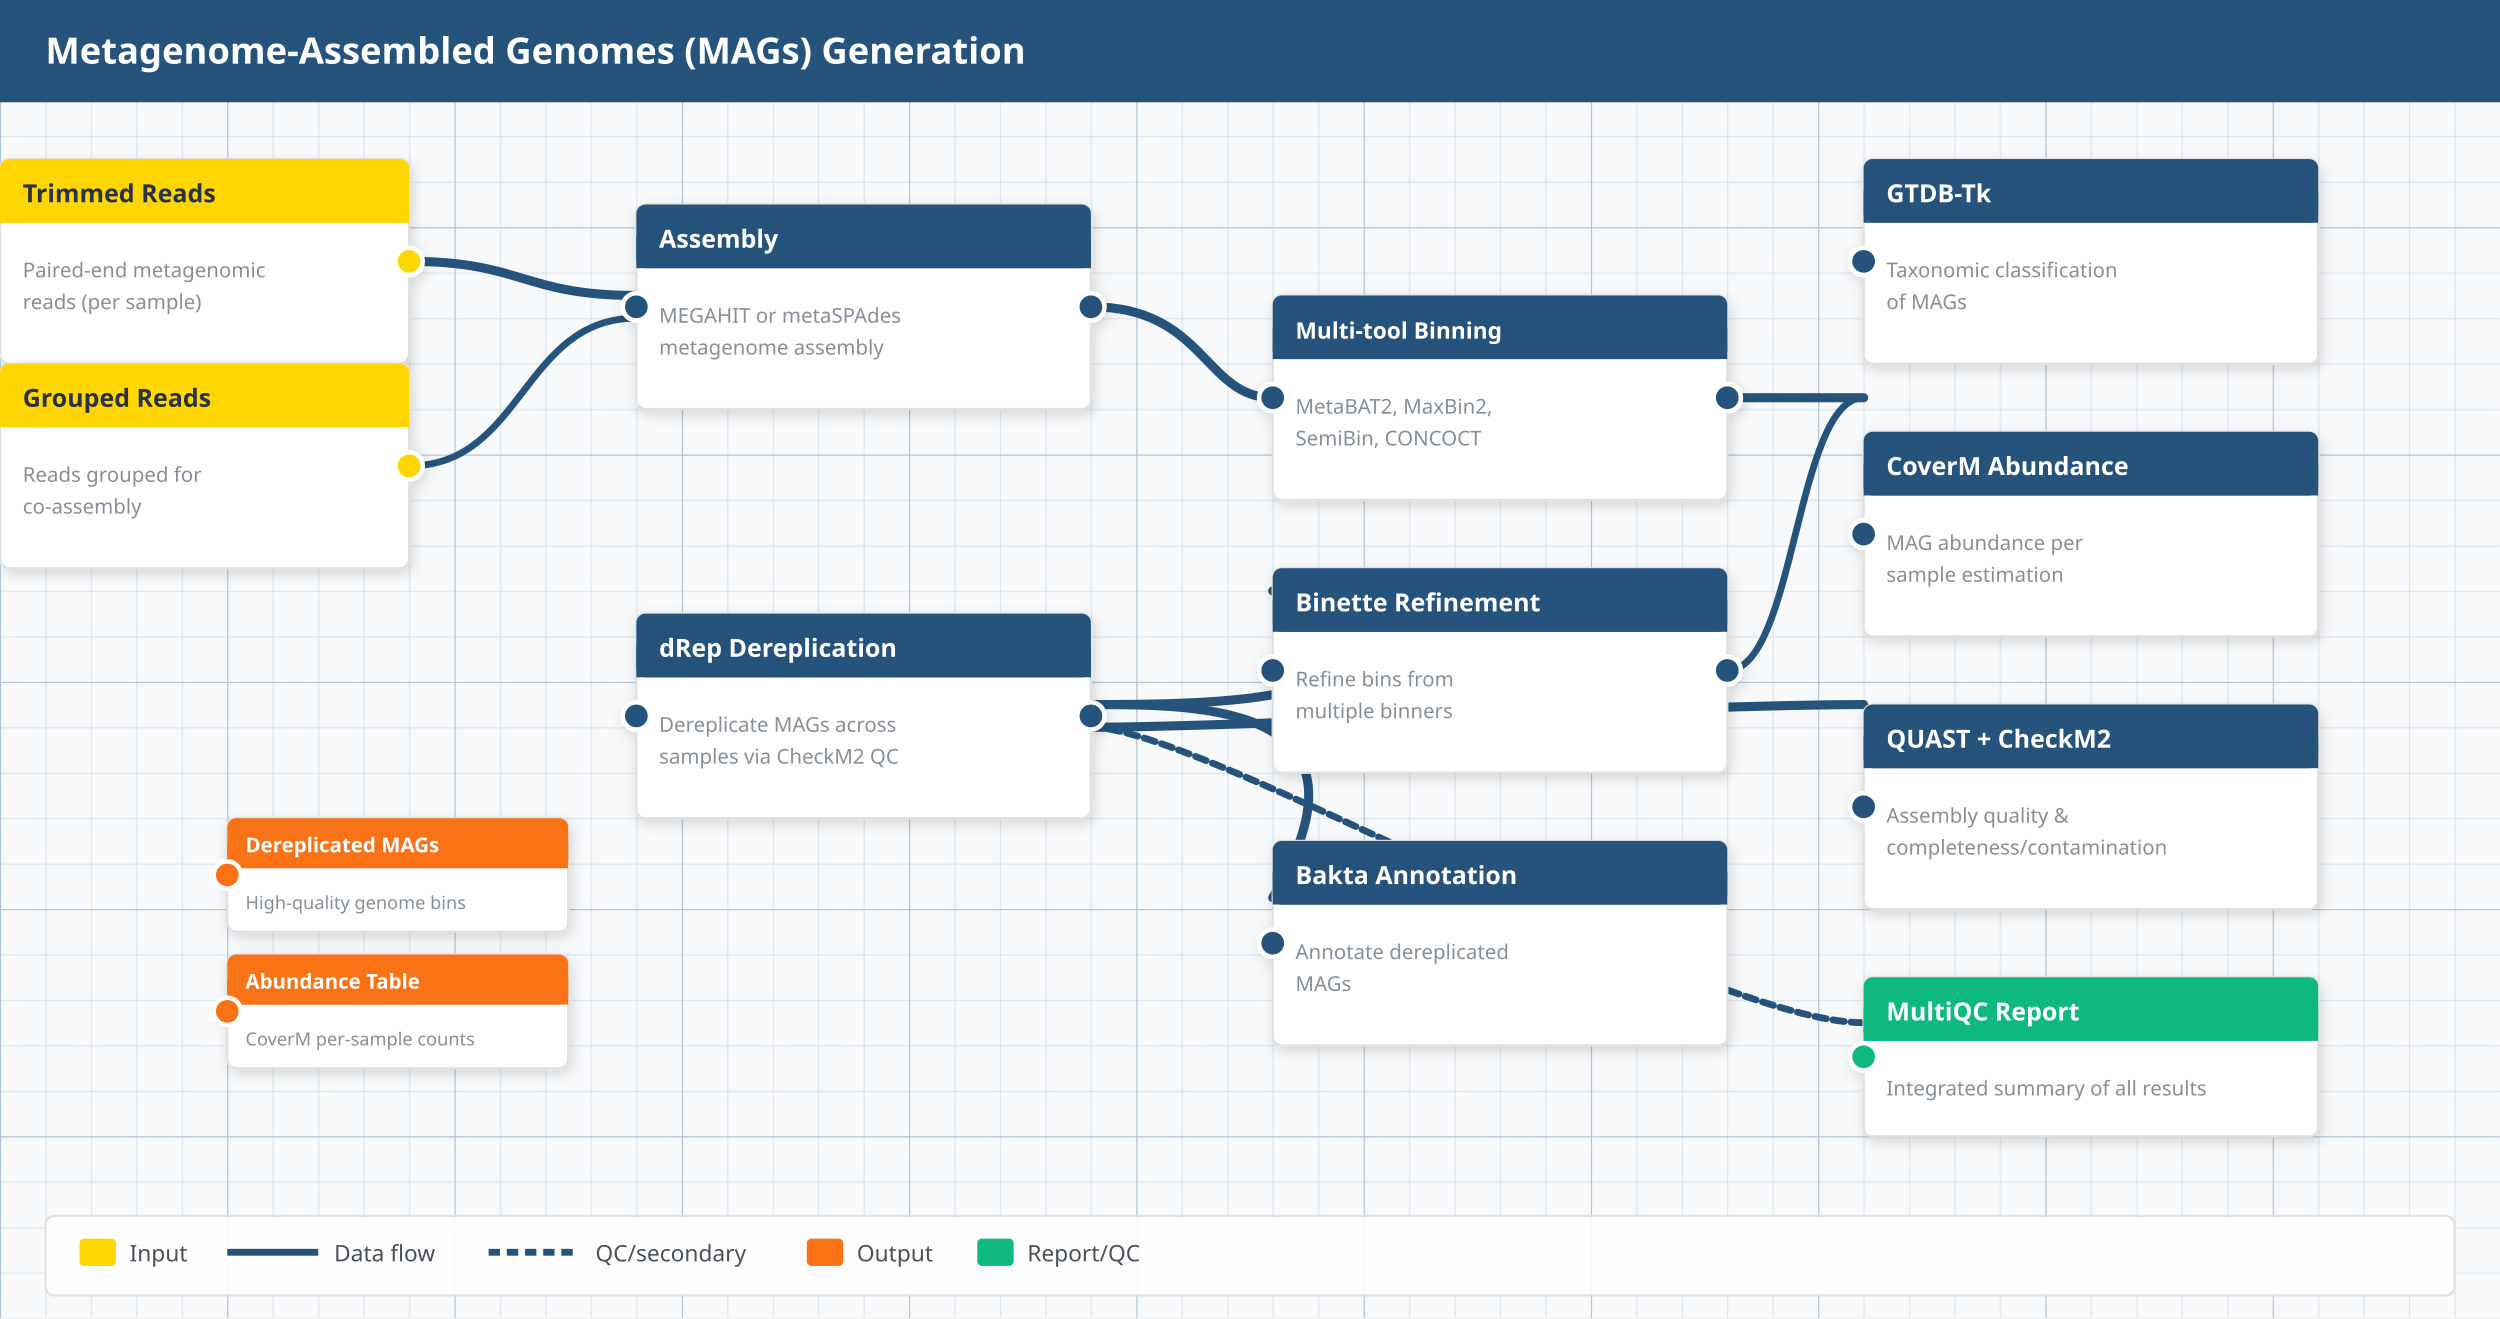
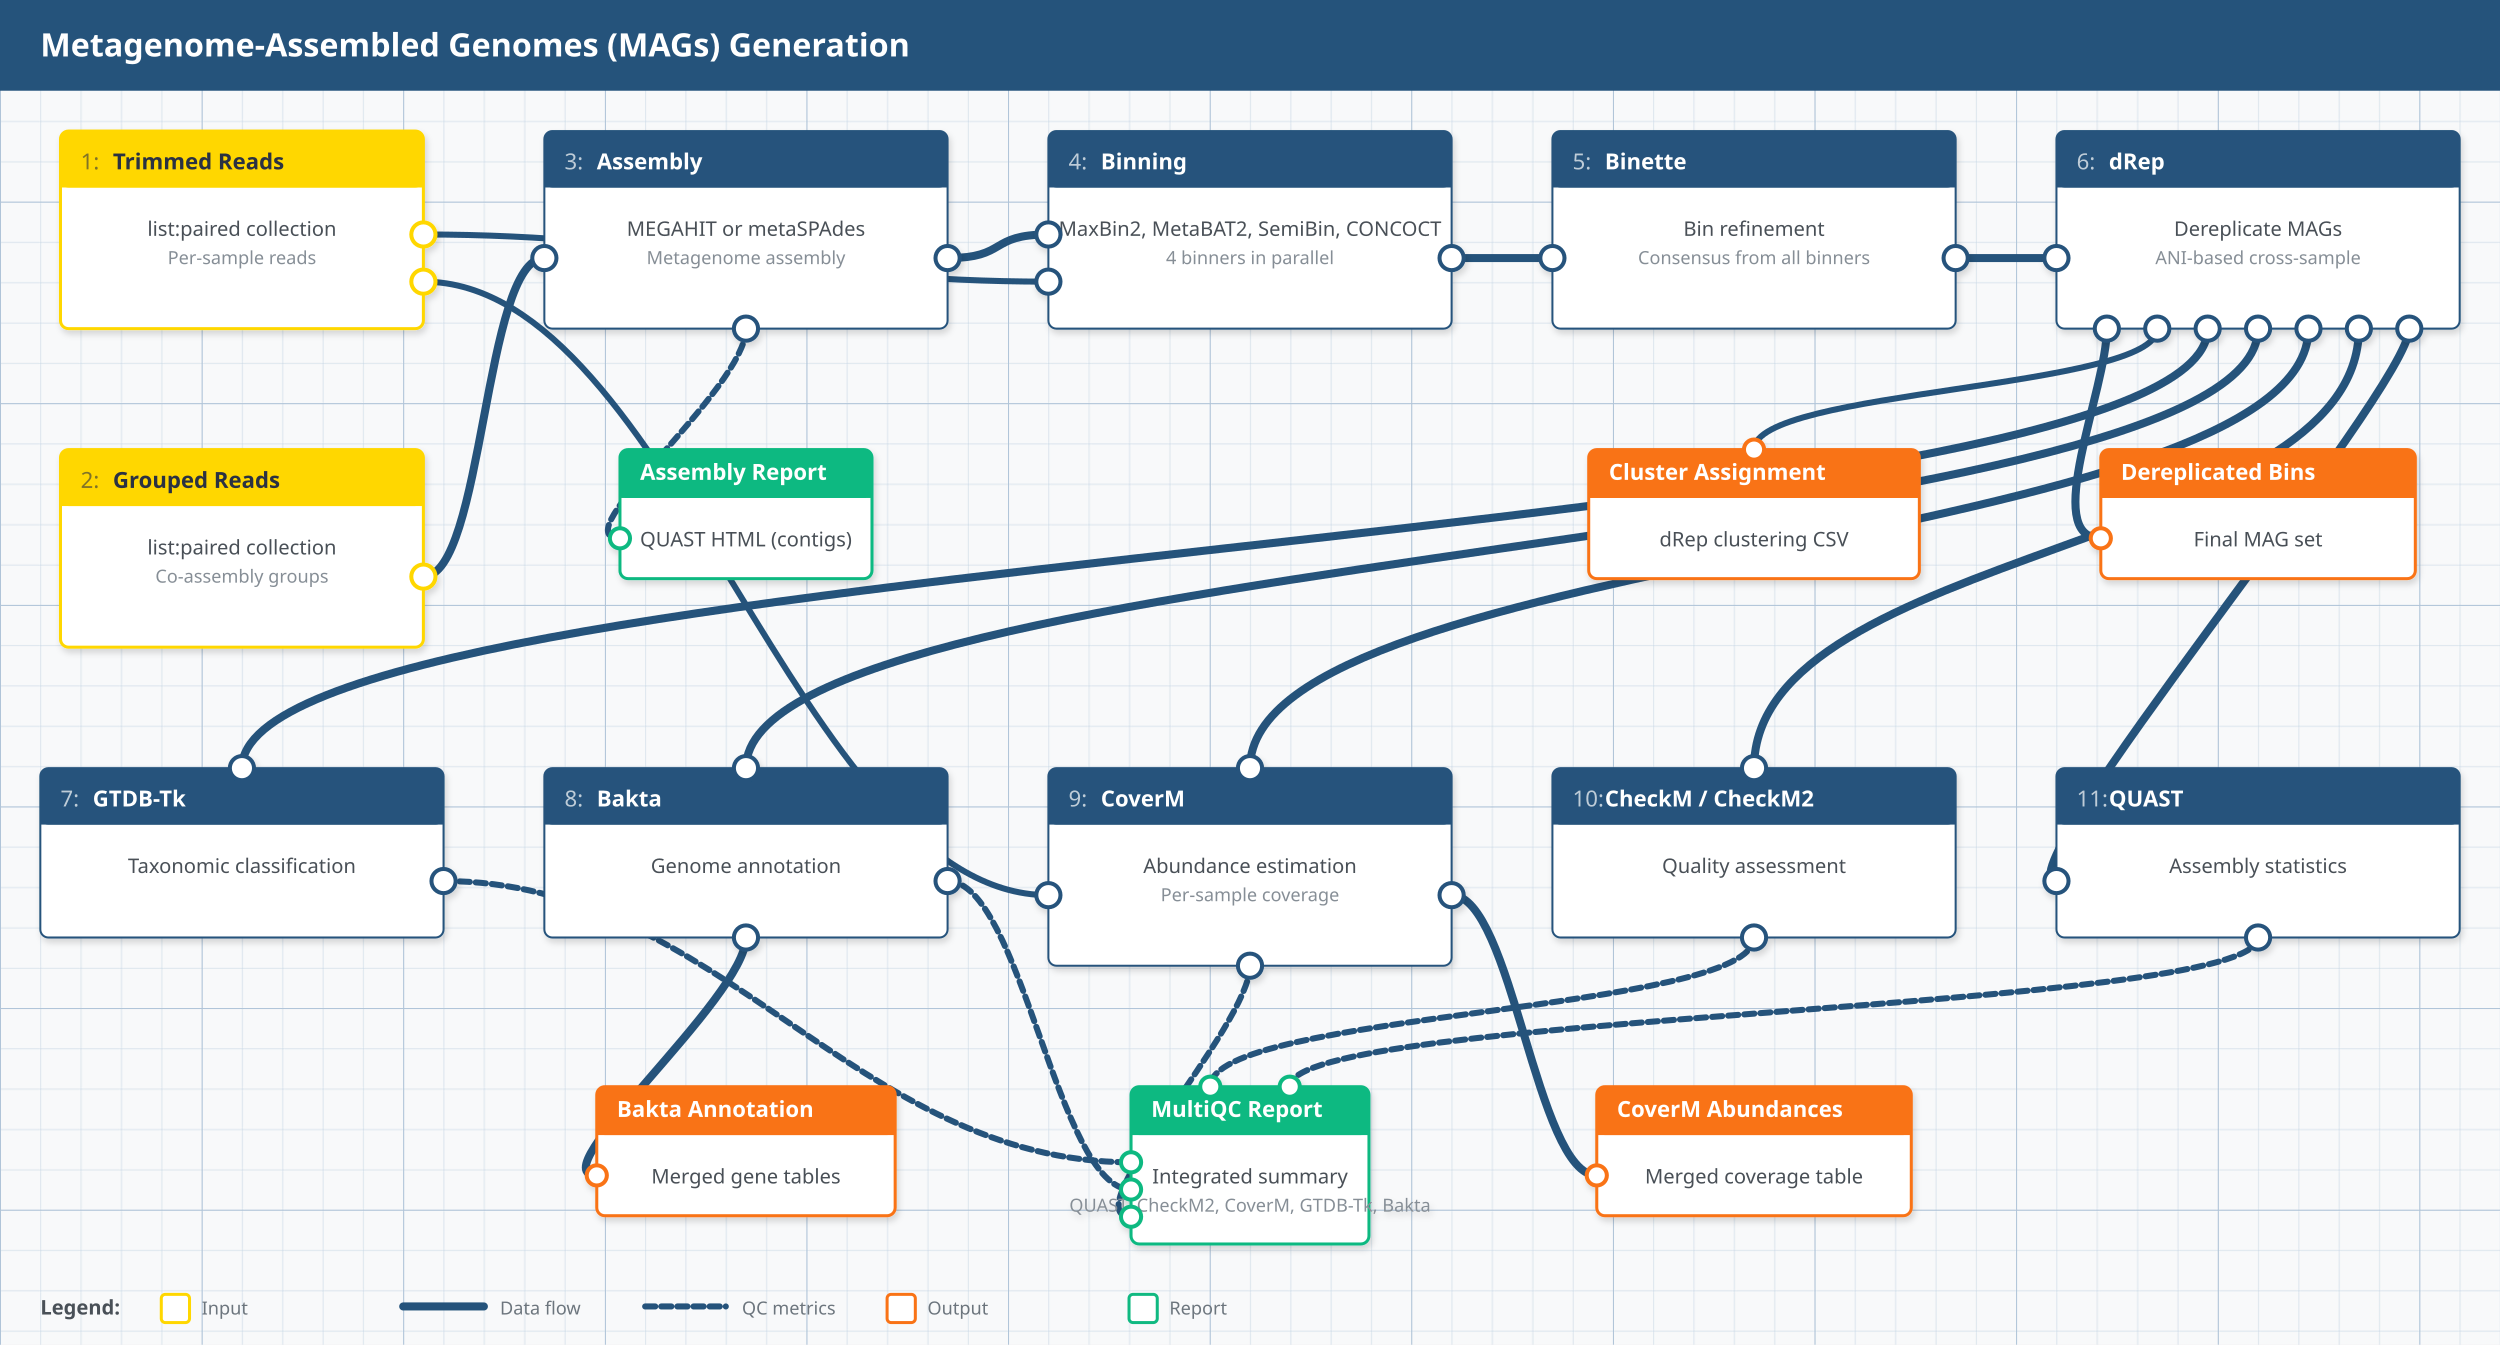
- <svg xmlns="http://www.w3.org/2000/svg" viewBox="0 0 1100 580" role="img" aria-label="Metagenome-Assembled Genomes generation workflow diagram">
+ <svg xmlns="http://www.w3.org/2000/svg" viewBox="0 0 1240 667" aria-label="Metagenome-Assembled Genomes (MAGs) Generation" role="img">
  <defs>
-     <pattern id="grid" width="20" height="20" patternUnits="userSpaceOnUse">
+     <pattern id="wd-grid" width="20" height="20" patternUnits="userSpaceOnUse">
      <path d="M 20 0 L 0 0 0 20" fill="none" stroke="#c5d5e4" stroke-width="0.5" />
    </pattern>
-     <pattern id="grid-major" width="100" height="100" patternUnits="userSpaceOnUse">
-       <rect width="100" height="100" fill="url(#grid)" />
+     <pattern id="wd-grid-major" width="100" height="100" patternUnits="userSpaceOnUse">
+       <rect width="100" height="100" fill="url(#wd-grid)" />
      <path d="M 100 0 L 0 0 0 100" fill="none" stroke="#b0c4d8" stroke-width="1" />
    </pattern>
-     <style>
-       .connection { stroke: #25537b; stroke-width: 4; fill: none; stroke-linecap: round; }
-       .connection-qc { stroke: #25537b; stroke-width: 3; fill: none; stroke-linecap: round; stroke-dasharray: 5 3; }
-       .connection-secondary { stroke: #25537b; stroke-width: 3; fill: none; stroke-linecap: round; }
-       .node-card { filter: drop-shadow(1px 2px 3px rgba(0,0,0,0.15)); }
-     </style>
+     <filter id="wd-shadow" x="-5%" y="-5%" width="115%" height="115%">
+       <feDropShadow dx="1" dy="2" stdDeviation="1.5" flood-opacity="0.15" />
+     </filter>
  </defs>
-   <rect width="1100" height="580" fill="#f8f9fa" />
-   <rect width="1100" height="580" fill="url(#grid-major)" />
-   <rect x="0" y="0" width="1100" height="45" fill="#25537b" />
+   <rect width="1240" height="667" fill="#f8f9fa" />
+   <rect width="1240" height="667" fill="url(#wd-grid-major)" />
+   <rect x="0" y="0" width="1240" height="45" fill="#25537b" />
  <text x="20" y="28" font-family="system-ui, sans-serif" font-size="16" font-weight="600" fill="white">Metagenome-Assembled Genomes (MAGs) Generation</text>
-   <path d="M 180 115 C 230 115, 230 130, 280 130" class="connection" />
-   <path d="M 180 205 C 230 205, 230 140, 280 140" class="connection-secondary" />
-   <path d="M 480 135 C 530 135, 530 175, 560 175" class="connection" />
-   <path d="M 760 175 C 790 175, 790 175, 820 175" class="connection" />
-   <path d="M 760 295 C 790 295, 790 175, 820 175" class="connection-secondary" />
-   <path d="M 480 310 C 530 310, 610 310, 560 395" class="connection" />
-   <path d="M 480 310 C 530 310, 640 310, 560 260" class="connection" />
-   <path d="M 480 320 C 530 320, 750 450, 820 450" class="connection-qc" />
-   <path d="M 480 320 C 540 320, 750 310, 820 310" class="connection" />
-   <g class="node-card" transform="translate(0,70)">
-     <rect x="0" y="0" width="180" height="90" rx="4" fill="white" stroke="#e0e0e0" stroke-width="1" />
-     <rect x="0" y="0" width="180" height="28" rx="4" fill="#ffd700" />
-     <rect x="0" y="14" width="180" height="14" fill="#ffd700" />
-     <text x="10" y="19" font-family="system-ui, sans-serif" font-size="11" font-weight="600" fill="#2C3143">Trimmed Reads</text>
-     <text x="10" y="52" font-family="system-ui, sans-serif" font-size="9" fill="#868e96">Paired-end metagenomic</text>
-     <text x="10" y="66" font-family="system-ui, sans-serif" font-size="9" fill="#868e96">reads (per sample)</text>
-     <circle cx="180" cy="45" r="6" fill="#ffd700" stroke="white" stroke-width="2" />
-   </g>
-   <g class="node-card" transform="translate(0,160)">
-     <rect x="0" y="0" width="180" height="90" rx="4" fill="white" stroke="#e0e0e0" stroke-width="1" />
-     <rect x="0" y="0" width="180" height="28" rx="4" fill="#ffd700" />
-     <rect x="0" y="14" width="180" height="14" fill="#ffd700" />
-     <text x="10" y="19" font-family="system-ui, sans-serif" font-size="11" font-weight="600" fill="#2C3143">Grouped Reads</text>
-     <text x="10" y="52" font-family="system-ui, sans-serif" font-size="9" fill="#868e96">Reads grouped for</text>
-     <text x="10" y="66" font-family="system-ui, sans-serif" font-size="9" fill="#868e96">co-assembly</text>
-     <circle cx="180" cy="45" r="6" fill="#ffd700" stroke="white" stroke-width="2" />
-   </g>
-   <g class="node-card" transform="translate(280,90)">
-     <rect x="0" y="0" width="200" height="90" rx="4" fill="white" stroke="#e0e0e0" stroke-width="1" />
-     <rect x="0" y="0" width="200" height="28" rx="4" fill="#25537b" />
-     <rect x="0" y="14" width="200" height="14" fill="#25537b" />
-     <text x="10" y="19" font-family="system-ui, sans-serif" font-size="11" font-weight="600" fill="white">Assembly</text>
-     <text x="10" y="52" font-family="system-ui, sans-serif" font-size="9" fill="#868e96">MEGAHIT or metaSPAdes</text>
-     <text x="10" y="66" font-family="system-ui, sans-serif" font-size="9" fill="#868e96">metagenome assembly</text>
-     <circle cx="0" cy="45" r="6" fill="#25537b" stroke="white" stroke-width="2" />
-     <circle cx="200" cy="45" r="6" fill="#25537b" stroke="white" stroke-width="2" />
-   </g>
-   <g class="node-card" transform="translate(560,130)">
-     <rect x="0" y="0" width="200" height="90" rx="4" fill="white" stroke="#e0e0e0" stroke-width="1" />
-     <rect x="0" y="0" width="200" height="28" rx="4" fill="#25537b" />
-     <rect x="0" y="14" width="200" height="14" fill="#25537b" />
-     <text x="10" y="19" font-family="system-ui, sans-serif" font-size="10" font-weight="600" fill="white">Multi-tool Binning</text>
-     <text x="10" y="52" font-family="system-ui, sans-serif" font-size="9" fill="#868e96">MetaBAT2, MaxBin2,</text>
-     <text x="10" y="66" font-family="system-ui, sans-serif" font-size="9" fill="#868e96">SemiBin, CONCOCT</text>
-     <circle cx="0" cy="45" r="6" fill="#25537b" stroke="white" stroke-width="2" />
-     <circle cx="200" cy="45" r="6" fill="#25537b" stroke="white" stroke-width="2" />
-   </g>
-   <g class="node-card" transform="translate(560,250)">
-     <rect x="0" y="0" width="200" height="90" rx="4" fill="white" stroke="#e0e0e0" stroke-width="1" />
-     <rect x="0" y="0" width="200" height="28" rx="4" fill="#25537b" />
-     <rect x="0" y="14" width="200" height="14" fill="#25537b" />
-     <text x="10" y="19" font-family="system-ui, sans-serif" font-size="11" font-weight="600" fill="white">Binette Refinement</text>
-     <text x="10" y="52" font-family="system-ui, sans-serif" font-size="9" fill="#868e96">Refine bins from</text>
-     <text x="10" y="66" font-family="system-ui, sans-serif" font-size="9" fill="#868e96">multiple binners</text>
-     <circle cx="0" cy="45" r="6" fill="#25537b" stroke="white" stroke-width="2" />
-     <circle cx="200" cy="45" r="6" fill="#25537b" stroke="white" stroke-width="2" />
-   </g>
-   <g class="node-card" transform="translate(280,270)">
-     <rect x="0" y="0" width="200" height="90" rx="4" fill="white" stroke="#e0e0e0" stroke-width="1" />
-     <rect x="0" y="0" width="200" height="28" rx="4" fill="#25537b" />
-     <rect x="0" y="14" width="200" height="14" fill="#25537b" />
-     <text x="10" y="19" font-family="system-ui, sans-serif" font-size="11" font-weight="600" fill="white">dRep Dereplication</text>
-     <text x="10" y="52" font-family="system-ui, sans-serif" font-size="9" fill="#868e96">Dereplicate MAGs across</text>
-     <text x="10" y="66" font-family="system-ui, sans-serif" font-size="9" fill="#868e96">samples via CheckM2 QC</text>
-     <circle cx="0" cy="45" r="6" fill="#25537b" stroke="white" stroke-width="2" />
-     <circle cx="200" cy="45" r="6" fill="#25537b" stroke="white" stroke-width="2" />
-   </g>
-   <g class="node-card" transform="translate(560,370)">
-     <rect x="0" y="0" width="200" height="90" rx="4" fill="white" stroke="#e0e0e0" stroke-width="1" />
-     <rect x="0" y="0" width="200" height="28" rx="4" fill="#25537b" />
-     <rect x="0" y="14" width="200" height="14" fill="#25537b" />
-     <text x="10" y="19" font-family="system-ui, sans-serif" font-size="11" font-weight="600" fill="white">Bakta Annotation</text>
-     <text x="10" y="52" font-family="system-ui, sans-serif" font-size="9" fill="#868e96">Annotate dereplicated</text>
-     <text x="10" y="66" font-family="system-ui, sans-serif" font-size="9" fill="#868e96">MAGs</text>
-     <circle cx="0" cy="45" r="6" fill="#25537b" stroke="white" stroke-width="2" />
-   </g>
-   <g class="node-card" transform="translate(820,70)">
-     <rect x="0" y="0" width="200" height="90" rx="4" fill="white" stroke="#e0e0e0" stroke-width="1" />
-     <rect x="0" y="0" width="200" height="28" rx="4" fill="#25537b" />
-     <rect x="0" y="14" width="200" height="14" fill="#25537b" />
-     <text x="10" y="19" font-family="system-ui, sans-serif" font-size="11" font-weight="600" fill="white">GTDB-Tk</text>
-     <text x="10" y="52" font-family="system-ui, sans-serif" font-size="9" fill="#868e96">Taxonomic classification</text>
-     <text x="10" y="66" font-family="system-ui, sans-serif" font-size="9" fill="#868e96">of MAGs</text>
-     <circle cx="0" cy="45" r="6" fill="#25537b" stroke="white" stroke-width="2" />
-   </g>
-   <g class="node-card" transform="translate(820,190)">
-     <rect x="0" y="0" width="200" height="90" rx="4" fill="white" stroke="#e0e0e0" stroke-width="1" />
-     <rect x="0" y="0" width="200" height="28" rx="4" fill="#25537b" />
-     <rect x="0" y="14" width="200" height="14" fill="#25537b" />
-     <text x="10" y="19" font-family="system-ui, sans-serif" font-size="11" font-weight="600" fill="white">CoverM Abundance</text>
-     <text x="10" y="52" font-family="system-ui, sans-serif" font-size="9" fill="#868e96">MAG abundance per</text>
-     <text x="10" y="66" font-family="system-ui, sans-serif" font-size="9" fill="#868e96">sample estimation</text>
-     <circle cx="0" cy="45" r="6" fill="#25537b" stroke="white" stroke-width="2" />
-   </g>
-   <g class="node-card" transform="translate(820,310)">
-     <rect x="0" y="0" width="200" height="90" rx="4" fill="white" stroke="#e0e0e0" stroke-width="1" />
-     <rect x="0" y="0" width="200" height="28" rx="4" fill="#25537b" />
-     <rect x="0" y="14" width="200" height="14" fill="#25537b" />
-     <text x="10" y="19" font-family="system-ui, sans-serif" font-size="11" font-weight="600" fill="white">QUAST + CheckM2</text>
-     <text x="10" y="52" font-family="system-ui, sans-serif" font-size="9" fill="#868e96">Assembly quality &amp;</text>
-     <text x="10" y="66" font-family="system-ui, sans-serif" font-size="9" fill="#868e96">completeness/contamination</text>
-     <circle cx="0" cy="45" r="6" fill="#25537b" stroke="white" stroke-width="2" />
-   </g>
-   <g class="node-card" transform="translate(820,430)">
-     <rect x="0" y="0" width="200" height="70" rx="4" fill="white" stroke="#e0e0e0" stroke-width="1" />
-     <rect x="0" y="0" width="200" height="28" rx="4" fill="#10b981" />
-     <rect x="0" y="14" width="200" height="14" fill="#10b981" />
-     <text x="10" y="19" font-family="system-ui, sans-serif" font-size="11" font-weight="600" fill="white">MultiQC Report</text>
-     <text x="10" y="52" font-family="system-ui, sans-serif" font-size="9" fill="#868e96">Integrated summary of all results</text>
-     <circle cx="0" cy="35" r="6" fill="#10b981" stroke="white" stroke-width="2" />
-   </g>
-   <g transform="translate(100,360)">
-     <rect x="0" y="0" width="150" height="50" rx="4" fill="white" stroke="#e0e0e0" stroke-width="1" class="node-card" />
-     <rect x="0" y="0" width="150" height="22" rx="4" fill="#f97316" />
-     <rect x="0" y="11" width="150" height="11" fill="#f97316" />
-     <text x="8" y="15" font-family="system-ui, sans-serif" font-size="9" font-weight="600" fill="white">Dereplicated MAGs</text>
-     <text x="8" y="40" font-family="system-ui, sans-serif" font-size="8" fill="#868e96">High-quality genome bins</text>
-     <circle cx="0" cy="25" r="6" fill="#f97316" stroke="white" stroke-width="2" />
-   </g>
-   <g transform="translate(100,420)">
-     <rect x="0" y="0" width="150" height="50" rx="4" fill="white" stroke="#e0e0e0" stroke-width="1" class="node-card" />
-     <rect x="0" y="0" width="150" height="22" rx="4" fill="#f97316" />
-     <rect x="0" y="11" width="150" height="11" fill="#f97316" />
-     <text x="8" y="15" font-family="system-ui, sans-serif" font-size="9" font-weight="600" fill="white">Abundance Table</text>
-     <text x="8" y="40" font-family="system-ui, sans-serif" font-size="8" fill="#868e96">CoverM per-sample counts</text>
-     <circle cx="0" cy="25" r="6" fill="#f97316" stroke="white" stroke-width="2" />
-   </g>
-   <g transform="translate(20,535)">
-     <rect x="0" y="0" width="1060" height="35" rx="4" fill="white" stroke="#e0e0e0" stroke-width="1" opacity="0.9" />
-     <rect x="15" y="10" width="16" height="12" rx="2" fill="#ffd700" />
-     <text x="37" y="20" font-family="system-ui, sans-serif" font-size="10" fill="#495057">Input</text>
-     <line x1="80" y1="16" x2="120" y2="16" stroke="#25537b" stroke-width="3" />
-     <text x="127" y="20" font-family="system-ui, sans-serif" font-size="10" fill="#495057">Data flow</text>
-     <line x1="195" y1="16" x2="235" y2="16" stroke="#25537b" stroke-width="3" stroke-dasharray="5 3" />
-     <text x="242" y="20" font-family="system-ui, sans-serif" font-size="10" fill="#495057">QC/secondary</text>
-     <rect x="335" y="10" width="16" height="12" rx="2" fill="#f97316" />
-     <text x="357" y="20" font-family="system-ui, sans-serif" font-size="10" fill="#495057">Output</text>
-     <rect x="410" y="10" width="16" height="12" rx="2" fill="#10b981" />
-     <text x="432" y="20" font-family="system-ui, sans-serif" font-size="10" fill="#495057">Report/QC</text>
+   <path d="M 210.0 286.0 C 240.0 286.0, 240.0 128.0, 270.0 128.0" stroke="#25537b" fill="none" stroke-linecap="round" stroke-width="4" />
+   <path d="M 470.0 128.0 C 500.0 128.0, 490.0 116.3, 520.0 116.3" stroke="#25537b" fill="none" stroke-linecap="round" stroke-width="4" />
+   <path d="M 210.0 116.3 C 334.0 116.3, 396.0 139.7, 520.0 139.7" stroke="#25537b" fill="none" stroke-linecap="round" stroke-width="3" />
+   <path d="M 720.0 128.0 C 750.0 128.0, 740.0 128.0, 770.0 128.0" stroke="#25537b" fill="none" stroke-linecap="round" stroke-width="4" />
+   <path d="M 970.0 128.0 C 1000.0 128.0, 990.0 128.0, 1020.0 128.0" stroke="#25537b" fill="none" stroke-linecap="round" stroke-width="4" />
+   <path d="M 370.0 163.0 C 370.0 193.0, 277.5 267.0, 307.5 267.0" stroke="#25537b" fill="none" stroke-linecap="round" stroke-width="3" stroke-dasharray="5 3" />
+   <path d="M 1045.0 163.0 C 1045.0 193.0, 1012.0 267.0, 1042.0 267.0" stroke="#25537b" fill="none" stroke-linecap="round" stroke-width="4" />
+   <path d="M 1070.0 163.0 C 1070.0 193.0, 870.0 193.0, 870.0 223.0" stroke="#25537b" fill="none" stroke-linecap="round" stroke-width="3" />
+   <path d="M 1095.0 163.0 C 1095.0 272.0, 120.0 272.0, 120.0 381.0" stroke="#25537b" fill="none" stroke-linecap="round" stroke-width="4" />
+   <path d="M 1120.0 163.0 C 1120.0 272.0, 370.0 272.0, 370.0 381.0" stroke="#25537b" fill="none" stroke-linecap="round" stroke-width="4" />
+   <path d="M 1145.0 163.0 C 1145.0 272.0, 620.0 272.0, 620.0 381.0" stroke="#25537b" fill="none" stroke-linecap="round" stroke-width="4" />
+   <path d="M 1170.0 163.0 C 1170.0 272.0, 870.0 272.0, 870.0 381.0" stroke="#25537b" fill="none" stroke-linecap="round" stroke-width="4" />
+   <path d="M 1195.0 163.0 C 1195.0 193.0, 990.0 437.0, 1020.0 437.0" stroke="#25537b" fill="none" stroke-linecap="round" stroke-width="4" />
+   <path d="M 210.0 139.7 C 334.0 139.7, 396.0 444.0, 520.0 444.0" stroke="#25537b" fill="none" stroke-linecap="round" stroke-width="3" />
+   <path d="M 220.0 437.0 C 356.4 437.0, 424.6 576.5, 561.0 576.5" stroke="#25537b" fill="none" stroke-linecap="round" stroke-width="3" stroke-dasharray="5 3" />
+   <path d="M 470.0 437.0 C 506.4 437.0, 524.6 590.0, 561.0 590.0" stroke="#25537b" fill="none" stroke-linecap="round" stroke-width="3" stroke-dasharray="5 3" />
+   <path d="M 620.0 479.0 C 620.0 509.0, 531.0 603.5, 561.0 603.5" stroke="#25537b" fill="none" stroke-linecap="round" stroke-width="3" stroke-dasharray="5 3" />
+   <path d="M 870.0 465.0 C 870.0 502.0, 600.3 502.0, 600.3 539.0" stroke="#25537b" fill="none" stroke-linecap="round" stroke-width="3" stroke-dasharray="5 3" />
+   <path d="M 1120.0 465.0 C 1120.0 502.0, 639.7 502.0, 639.7 539.0" stroke="#25537b" fill="none" stroke-linecap="round" stroke-width="3" stroke-dasharray="5 3" />
+   <path d="M 370.0 465.0 C 370.0 495.0, 266.0 583.0, 296.0 583.0" stroke="#25537b" fill="none" stroke-linecap="round" stroke-width="4" />
+   <path d="M 720.0 444.0 C 750.0 444.0, 762.0 583.0, 792.0 583.0" stroke="#25537b" fill="none" stroke-linecap="round" stroke-width="4" />
+   <g filter="url(#wd-shadow)" transform="translate(30.0, 65.0)">
+     <rect width="180.0" height="98.0" rx="4" fill="white" stroke="#ffd700" stroke-width="1.5" />
+     <rect width="180.0" height="28" rx="4" fill="#ffd700" />
+     <rect x="0" y="24" width="180.0" height="4" fill="#ffd700" />
+     <text x="10" y="19" font-family="system-ui, sans-serif" font-size="11" fill="rgba(44,49,67,0.6)">1:</text>
+     <text x="26" y="19" font-family="system-ui, sans-serif" font-size="11" font-weight="600" fill="#2C3143">Trimmed Reads</text>
+     <text x="90.0" y="52" text-anchor="middle" font-family="system-ui, sans-serif" font-size="10" fill="#495057">list:paired collection</text>
+     <text x="90.0" y="66" text-anchor="middle" font-family="system-ui, sans-serif" font-size="9" fill="#868e96">Per-sample reads</text>
+     <circle cx="180.0" cy="51.3" r="6" fill="white" stroke="#ffd700" stroke-width="2" />
+     <circle cx="180.0" cy="74.7" r="6" fill="white" stroke="#ffd700" stroke-width="2" />
+   </g>
+   <g filter="url(#wd-shadow)" transform="translate(30.0, 223.0)">
+     <rect width="180.0" height="98.0" rx="4" fill="white" stroke="#ffd700" stroke-width="1.5" />
+     <rect width="180.0" height="28" rx="4" fill="#ffd700" />
+     <rect x="0" y="24" width="180.0" height="4" fill="#ffd700" />
+     <text x="10" y="19" font-family="system-ui, sans-serif" font-size="11" fill="rgba(44,49,67,0.6)">2:</text>
+     <text x="26" y="19" font-family="system-ui, sans-serif" font-size="11" font-weight="600" fill="#2C3143">Grouped Reads</text>
+     <text x="90.0" y="52" text-anchor="middle" font-family="system-ui, sans-serif" font-size="10" fill="#495057">list:paired collection</text>
+     <text x="90.0" y="66" text-anchor="middle" font-family="system-ui, sans-serif" font-size="9" fill="#868e96">Co-assembly groups</text>
+     <circle cx="180.0" cy="63.0" r="6" fill="white" stroke="#ffd700" stroke-width="2" />
+   </g>
+   <g filter="url(#wd-shadow)" transform="translate(270.0, 65.0)">
+     <rect width="200.0" height="98.0" rx="4" fill="white" stroke="#25537b" stroke-width="1" />
+     <rect width="200.0" height="28" rx="4" fill="#25537b" />
+     <rect x="0" y="24" width="200.0" height="4" fill="#25537b" />
+     <text x="10" y="19" font-family="system-ui, sans-serif" font-size="11" fill="rgba(255,255,255,0.7)">3:</text>
+     <text x="26" y="19" font-family="system-ui, sans-serif" font-size="11" font-weight="600" fill="white">Assembly</text>
+     <text x="100.0" y="52" text-anchor="middle" font-family="system-ui, sans-serif" font-size="10" fill="#495057">MEGAHIT or metaSPAdes</text>
+     <text x="100.0" y="66" text-anchor="middle" font-family="system-ui, sans-serif" font-size="9" fill="#868e96">Metagenome assembly</text>
+     <circle cx="0.0" cy="63.0" r="6" fill="white" stroke="#25537b" stroke-width="2" />
+     <circle cx="200.0" cy="63.0" r="6" fill="white" stroke="#25537b" stroke-width="2" />
+     <circle cx="100.0" cy="98.0" r="6" fill="white" stroke="#25537b" stroke-width="2" />
+   </g>
+   <g filter="url(#wd-shadow)" transform="translate(520.0, 65.0)">
+     <rect width="200.0" height="98.0" rx="4" fill="white" stroke="#25537b" stroke-width="1" />
+     <rect width="200.0" height="28" rx="4" fill="#25537b" />
+     <rect x="0" y="24" width="200.0" height="4" fill="#25537b" />
+     <text x="10" y="19" font-family="system-ui, sans-serif" font-size="11" fill="rgba(255,255,255,0.7)">4:</text>
+     <text x="26" y="19" font-family="system-ui, sans-serif" font-size="11" font-weight="600" fill="white">Binning</text>
+     <text x="100.0" y="52" text-anchor="middle" font-family="system-ui, sans-serif" font-size="10" fill="#495057">MaxBin2, MetaBAT2, SemiBin, CONCOCT</text>
+     <text x="100.0" y="66" text-anchor="middle" font-family="system-ui, sans-serif" font-size="9" fill="#868e96">4 binners in parallel</text>
+     <circle cx="0.0" cy="51.3" r="6" fill="white" stroke="#25537b" stroke-width="2" />
+     <circle cx="0.0" cy="74.7" r="6" fill="white" stroke="#25537b" stroke-width="2" />
+     <circle cx="200.0" cy="63.0" r="6" fill="white" stroke="#25537b" stroke-width="2" />
+   </g>
+   <g filter="url(#wd-shadow)" transform="translate(770.0, 65.0)">
+     <rect width="200.0" height="98.0" rx="4" fill="white" stroke="#25537b" stroke-width="1" />
+     <rect width="200.0" height="28" rx="4" fill="#25537b" />
+     <rect x="0" y="24" width="200.0" height="4" fill="#25537b" />
+     <text x="10" y="19" font-family="system-ui, sans-serif" font-size="11" fill="rgba(255,255,255,0.7)">5:</text>
+     <text x="26" y="19" font-family="system-ui, sans-serif" font-size="11" font-weight="600" fill="white">Binette</text>
+     <text x="100.0" y="52" text-anchor="middle" font-family="system-ui, sans-serif" font-size="10" fill="#495057">Bin refinement</text>
+     <text x="100.0" y="66" text-anchor="middle" font-family="system-ui, sans-serif" font-size="9" fill="#868e96">Consensus from all binners</text>
+     <circle cx="0.0" cy="63.0" r="6" fill="white" stroke="#25537b" stroke-width="2" />
+     <circle cx="200.0" cy="63.0" r="6" fill="white" stroke="#25537b" stroke-width="2" />
+   </g>
+   <g filter="url(#wd-shadow)" transform="translate(1020.0, 65.0)">
+     <rect width="200.0" height="98.0" rx="4" fill="white" stroke="#25537b" stroke-width="1" />
+     <rect width="200.0" height="28" rx="4" fill="#25537b" />
+     <rect x="0" y="24" width="200.0" height="4" fill="#25537b" />
+     <text x="10" y="19" font-family="system-ui, sans-serif" font-size="11" fill="rgba(255,255,255,0.7)">6:</text>
+     <text x="26" y="19" font-family="system-ui, sans-serif" font-size="11" font-weight="600" fill="white">dRep</text>
+     <text x="100.0" y="52" text-anchor="middle" font-family="system-ui, sans-serif" font-size="10" fill="#495057">Dereplicate MAGs</text>
+     <text x="100.0" y="66" text-anchor="middle" font-family="system-ui, sans-serif" font-size="9" fill="#868e96">ANI-based cross-sample</text>
+     <circle cx="0.0" cy="63.0" r="6" fill="white" stroke="#25537b" stroke-width="2" />
+     <circle cx="25.0" cy="98.0" r="6" fill="white" stroke="#25537b" stroke-width="2" />
+     <circle cx="50.0" cy="98.0" r="6" fill="white" stroke="#25537b" stroke-width="2" />
+     <circle cx="75.0" cy="98.0" r="6" fill="white" stroke="#25537b" stroke-width="2" />
+     <circle cx="100.0" cy="98.0" r="6" fill="white" stroke="#25537b" stroke-width="2" />
+     <circle cx="125.0" cy="98.0" r="6" fill="white" stroke="#25537b" stroke-width="2" />
+     <circle cx="150.0" cy="98.0" r="6" fill="white" stroke="#25537b" stroke-width="2" />
+     <circle cx="175.0" cy="98.0" r="6" fill="white" stroke="#25537b" stroke-width="2" />
+   </g>
+   <g filter="url(#wd-shadow)" transform="translate(20.0, 381.0)">
+     <rect width="200.0" height="84.0" rx="4" fill="white" stroke="#25537b" stroke-width="1" />
+     <rect width="200.0" height="28" rx="4" fill="#25537b" />
+     <rect x="0" y="24" width="200.0" height="4" fill="#25537b" />
+     <text x="10" y="19" font-family="system-ui, sans-serif" font-size="11" fill="rgba(255,255,255,0.7)">7:</text>
+     <text x="26" y="19" font-family="system-ui, sans-serif" font-size="11" font-weight="600" fill="white">GTDB-Tk</text>
+     <text x="100.0" y="52" text-anchor="middle" font-family="system-ui, sans-serif" font-size="10" fill="#495057">Taxonomic classification</text>
+     <circle cx="100.0" cy="0.0" r="6" fill="white" stroke="#25537b" stroke-width="2" />
+     <circle cx="200.0" cy="56.0" r="6" fill="white" stroke="#25537b" stroke-width="2" />
+   </g>
+   <g filter="url(#wd-shadow)" transform="translate(270.0, 381.0)">
+     <rect width="200.0" height="84.0" rx="4" fill="white" stroke="#25537b" stroke-width="1" />
+     <rect width="200.0" height="28" rx="4" fill="#25537b" />
+     <rect x="0" y="24" width="200.0" height="4" fill="#25537b" />
+     <text x="10" y="19" font-family="system-ui, sans-serif" font-size="11" fill="rgba(255,255,255,0.7)">8:</text>
+     <text x="26" y="19" font-family="system-ui, sans-serif" font-size="11" font-weight="600" fill="white">Bakta</text>
+     <text x="100.0" y="52" text-anchor="middle" font-family="system-ui, sans-serif" font-size="10" fill="#495057">Genome annotation</text>
+     <circle cx="100.0" cy="0.0" r="6" fill="white" stroke="#25537b" stroke-width="2" />
+     <circle cx="200.0" cy="56.0" r="6" fill="white" stroke="#25537b" stroke-width="2" />
+     <circle cx="100.0" cy="84.0" r="6" fill="white" stroke="#25537b" stroke-width="2" />
+   </g>
+   <g filter="url(#wd-shadow)" transform="translate(520.0, 381.0)">
+     <rect width="200.0" height="98.0" rx="4" fill="white" stroke="#25537b" stroke-width="1" />
+     <rect width="200.0" height="28" rx="4" fill="#25537b" />
+     <rect x="0" y="24" width="200.0" height="4" fill="#25537b" />
+     <text x="10" y="19" font-family="system-ui, sans-serif" font-size="11" fill="rgba(255,255,255,0.7)">9:</text>
+     <text x="26" y="19" font-family="system-ui, sans-serif" font-size="11" font-weight="600" fill="white">CoverM</text>
+     <text x="100.0" y="52" text-anchor="middle" font-family="system-ui, sans-serif" font-size="10" fill="#495057">Abundance estimation</text>
+     <text x="100.0" y="66" text-anchor="middle" font-family="system-ui, sans-serif" font-size="9" fill="#868e96">Per-sample coverage</text>
+     <circle cx="100.0" cy="0.0" r="6" fill="white" stroke="#25537b" stroke-width="2" />
+     <circle cx="0.0" cy="63.0" r="6" fill="white" stroke="#25537b" stroke-width="2" />
+     <circle cx="100.0" cy="98.0" r="6" fill="white" stroke="#25537b" stroke-width="2" />
+     <circle cx="200.0" cy="63.0" r="6" fill="white" stroke="#25537b" stroke-width="2" />
+   </g>
+   <g filter="url(#wd-shadow)" transform="translate(770.0, 381.0)">
+     <rect width="200.0" height="84.0" rx="4" fill="white" stroke="#25537b" stroke-width="1" />
+     <rect width="200.0" height="28" rx="4" fill="#25537b" />
+     <rect x="0" y="24" width="200.0" height="4" fill="#25537b" />
+     <text x="10" y="19" font-family="system-ui, sans-serif" font-size="11" fill="rgba(255,255,255,0.7)">10:</text>
+     <text x="26" y="19" font-family="system-ui, sans-serif" font-size="11" font-weight="600" fill="white">CheckM / CheckM2</text>
+     <text x="100.0" y="52" text-anchor="middle" font-family="system-ui, sans-serif" font-size="10" fill="#495057">Quality assessment</text>
+     <circle cx="100.0" cy="0.0" r="6" fill="white" stroke="#25537b" stroke-width="2" />
+     <circle cx="100.0" cy="84.0" r="6" fill="white" stroke="#25537b" stroke-width="2" />
+   </g>
+   <g filter="url(#wd-shadow)" transform="translate(1020.0, 381.0)">
+     <rect width="200.0" height="84.0" rx="4" fill="white" stroke="#25537b" stroke-width="1" />
+     <rect width="200.0" height="28" rx="4" fill="#25537b" />
+     <rect x="0" y="24" width="200.0" height="4" fill="#25537b" />
+     <text x="10" y="19" font-family="system-ui, sans-serif" font-size="11" fill="rgba(255,255,255,0.7)">11:</text>
+     <text x="26" y="19" font-family="system-ui, sans-serif" font-size="11" font-weight="600" fill="white">QUAST</text>
+     <text x="100.0" y="52" text-anchor="middle" font-family="system-ui, sans-serif" font-size="10" fill="#495057">Assembly statistics</text>
+     <circle cx="0.0" cy="56.0" r="6" fill="white" stroke="#25537b" stroke-width="2" />
+     <circle cx="100.0" cy="84.0" r="6" fill="white" stroke="#25537b" stroke-width="2" />
+   </g>
+   <g filter="url(#wd-shadow)" transform="translate(307.5, 223.0)">
+     <rect width="125.0" height="64.0" rx="4" fill="white" stroke="#10b981" stroke-width="1.5" />
+     <rect width="125.0" height="24" rx="4" fill="#10b981" />
+     <rect x="0" y="20" width="125.0" height="4" fill="#10b981" />
+     <text x="10" y="15" font-family="system-ui, sans-serif" font-size="11" font-weight="600" fill="white">Assembly Report</text>
+     <text x="62.5" y="48" text-anchor="middle" font-family="system-ui, sans-serif" font-size="10" fill="#495057">QUAST HTML (contigs)</text>
+     <circle cx="0.0" cy="44.0" r="5" fill="white" stroke="#10b981" stroke-width="2" />
+   </g>
+   <g filter="url(#wd-shadow)" transform="translate(1042.0, 223.0)">
+     <rect width="156.0" height="64.0" rx="4" fill="white" stroke="#f97316" stroke-width="1.5" />
+     <rect width="156.0" height="24" rx="4" fill="#f97316" />
+     <rect x="0" y="20" width="156.0" height="4" fill="#f97316" />
+     <text x="10" y="15" font-family="system-ui, sans-serif" font-size="11" font-weight="600" fill="white">Dereplicated Bins</text>
+     <text x="78.0" y="48" text-anchor="middle" font-family="system-ui, sans-serif" font-size="10" fill="#495057">Final MAG set</text>
+     <circle cx="0.0" cy="44.0" r="5" fill="white" stroke="#f97316" stroke-width="2" />
+   </g>
+   <g filter="url(#wd-shadow)" transform="translate(788.0, 223.0)">
+     <rect width="164.0" height="64.0" rx="4" fill="white" stroke="#f97316" stroke-width="1.5" />
+     <rect width="164.0" height="24" rx="4" fill="#f97316" />
+     <rect x="0" y="20" width="164.0" height="4" fill="#f97316" />
+     <text x="10" y="15" font-family="system-ui, sans-serif" font-size="11" font-weight="600" fill="white">Cluster Assignment</text>
+     <text x="82.0" y="48" text-anchor="middle" font-family="system-ui, sans-serif" font-size="10" fill="#495057">dRep clustering CSV</text>
+     <circle cx="82.0" cy="0.0" r="5" fill="white" stroke="#f97316" stroke-width="2" />
+   </g>
+   <g filter="url(#wd-shadow)" transform="translate(561.0, 539.0)">
+     <rect width="118.0" height="78.0" rx="4" fill="white" stroke="#10b981" stroke-width="1.5" />
+     <rect width="118.0" height="24" rx="4" fill="#10b981" />
+     <rect x="0" y="20" width="118.0" height="4" fill="#10b981" />
+     <text x="10" y="15" font-family="system-ui, sans-serif" font-size="11" font-weight="600" fill="white">MultiQC Report</text>
+     <text x="59.0" y="48" text-anchor="middle" font-family="system-ui, sans-serif" font-size="10" fill="#495057">Integrated summary</text>
+     <text x="59.0" y="62" text-anchor="middle" font-family="system-ui, sans-serif" font-size="9" fill="#868e96">QUAST, CheckM2, CoverM, GTDB-Tk, Bakta</text>
+     <circle cx="0.0" cy="37.5" r="5" fill="white" stroke="#10b981" stroke-width="2" />
+     <circle cx="0.0" cy="51.0" r="5" fill="white" stroke="#10b981" stroke-width="2" />
+     <circle cx="0.0" cy="64.5" r="5" fill="white" stroke="#10b981" stroke-width="2" />
+     <circle cx="39.3" cy="0.0" r="5" fill="white" stroke="#10b981" stroke-width="2" />
+     <circle cx="78.7" cy="0.0" r="5" fill="white" stroke="#10b981" stroke-width="2" />
+   </g>
+   <g filter="url(#wd-shadow)" transform="translate(296.0, 539.0)">
+     <rect width="148.0" height="64.0" rx="4" fill="white" stroke="#f97316" stroke-width="1.5" />
+     <rect width="148.0" height="24" rx="4" fill="#f97316" />
+     <rect x="0" y="20" width="148.0" height="4" fill="#f97316" />
+     <text x="10" y="15" font-family="system-ui, sans-serif" font-size="11" font-weight="600" fill="white">Bakta Annotation</text>
+     <text x="74.0" y="48" text-anchor="middle" font-family="system-ui, sans-serif" font-size="10" fill="#495057">Merged gene tables</text>
+     <circle cx="0.0" cy="44.0" r="5" fill="white" stroke="#f97316" stroke-width="2" />
+   </g>
+   <g filter="url(#wd-shadow)" transform="translate(792.0, 539.0)">
+     <rect width="156.0" height="64.0" rx="4" fill="white" stroke="#f97316" stroke-width="1.5" />
+     <rect width="156.0" height="24" rx="4" fill="#f97316" />
+     <rect x="0" y="20" width="156.0" height="4" fill="#f97316" />
+     <text x="10" y="15" font-family="system-ui, sans-serif" font-size="11" font-weight="600" fill="white">CoverM Abundances</text>
+     <text x="78.0" y="48" text-anchor="middle" font-family="system-ui, sans-serif" font-size="10" fill="#495057">Merged coverage table</text>
+     <circle cx="0.0" cy="44.0" r="5" fill="white" stroke="#f97316" stroke-width="2" />
+   </g>
+   <g transform="translate(20, 652)">
+     <text x="0" y="0" font-family="system-ui, sans-serif" font-size="10" font-weight="600" fill="#495057">Legend:</text>
+     <rect x="60" y="-10" width="14" height="14" rx="2" fill="white" stroke="#ffd700" stroke-width="1.5" />
+     <text x="80" y="0" font-family="system-ui, sans-serif" font-size="9" fill="#6c757d">Input</text>
+     <line x1="180" y1="-4" x2="220" y2="-4" stroke="#25537b" stroke-width="4" stroke-linecap="round" />
+     <text x="228" y="0" font-family="system-ui, sans-serif" font-size="9" fill="#6c757d">Data flow</text>
+     <line x1="300" y1="-4" x2="340" y2="-4" stroke="#25537b" stroke-width="3" stroke-linecap="round" stroke-dasharray="5 3" />
+     <text x="348" y="0" font-family="system-ui, sans-serif" font-size="9" fill="#6c757d">QC metrics</text>
+     <rect x="420" y="-10" width="14" height="14" rx="2" fill="white" stroke="#f97316" stroke-width="1.5" />
+     <text x="440" y="0" font-family="system-ui, sans-serif" font-size="9" fill="#6c757d">Output</text>
+     <rect x="540" y="-10" width="14" height="14" rx="2" fill="white" stroke="#10b981" stroke-width="1.5" />
+     <text x="560" y="0" font-family="system-ui, sans-serif" font-size="9" fill="#6c757d">Report</text>
  </g>
</svg>
